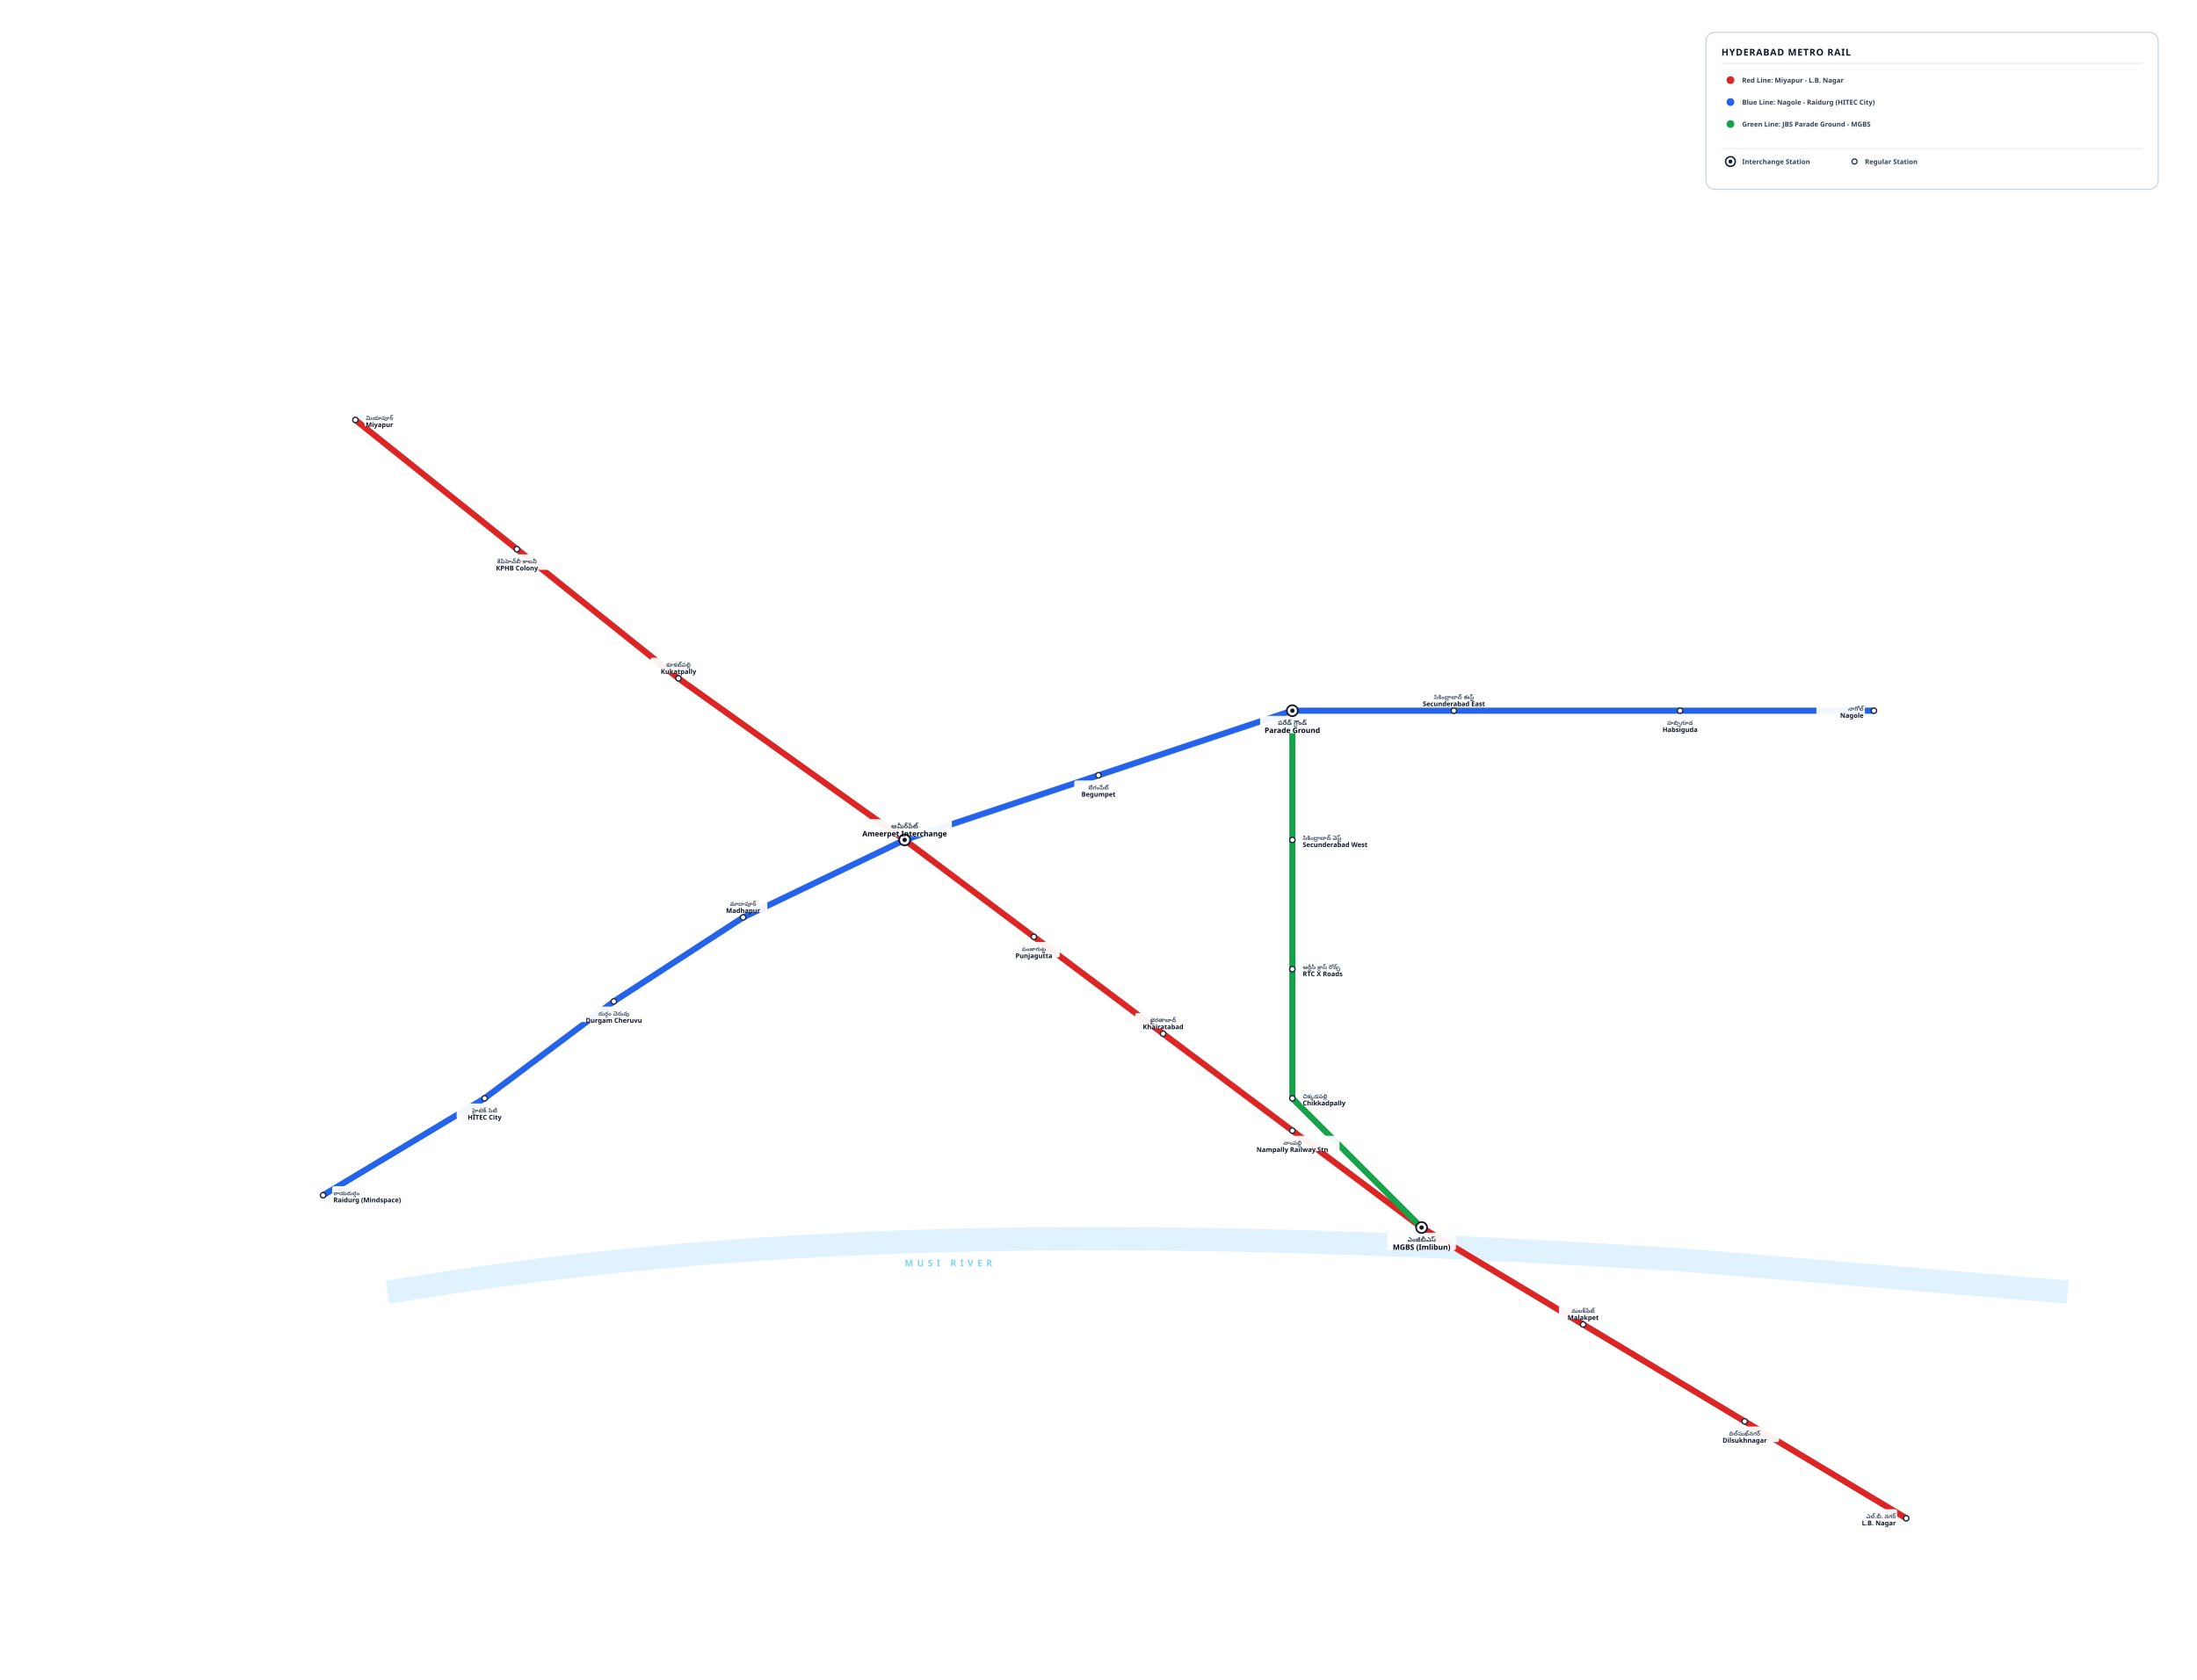
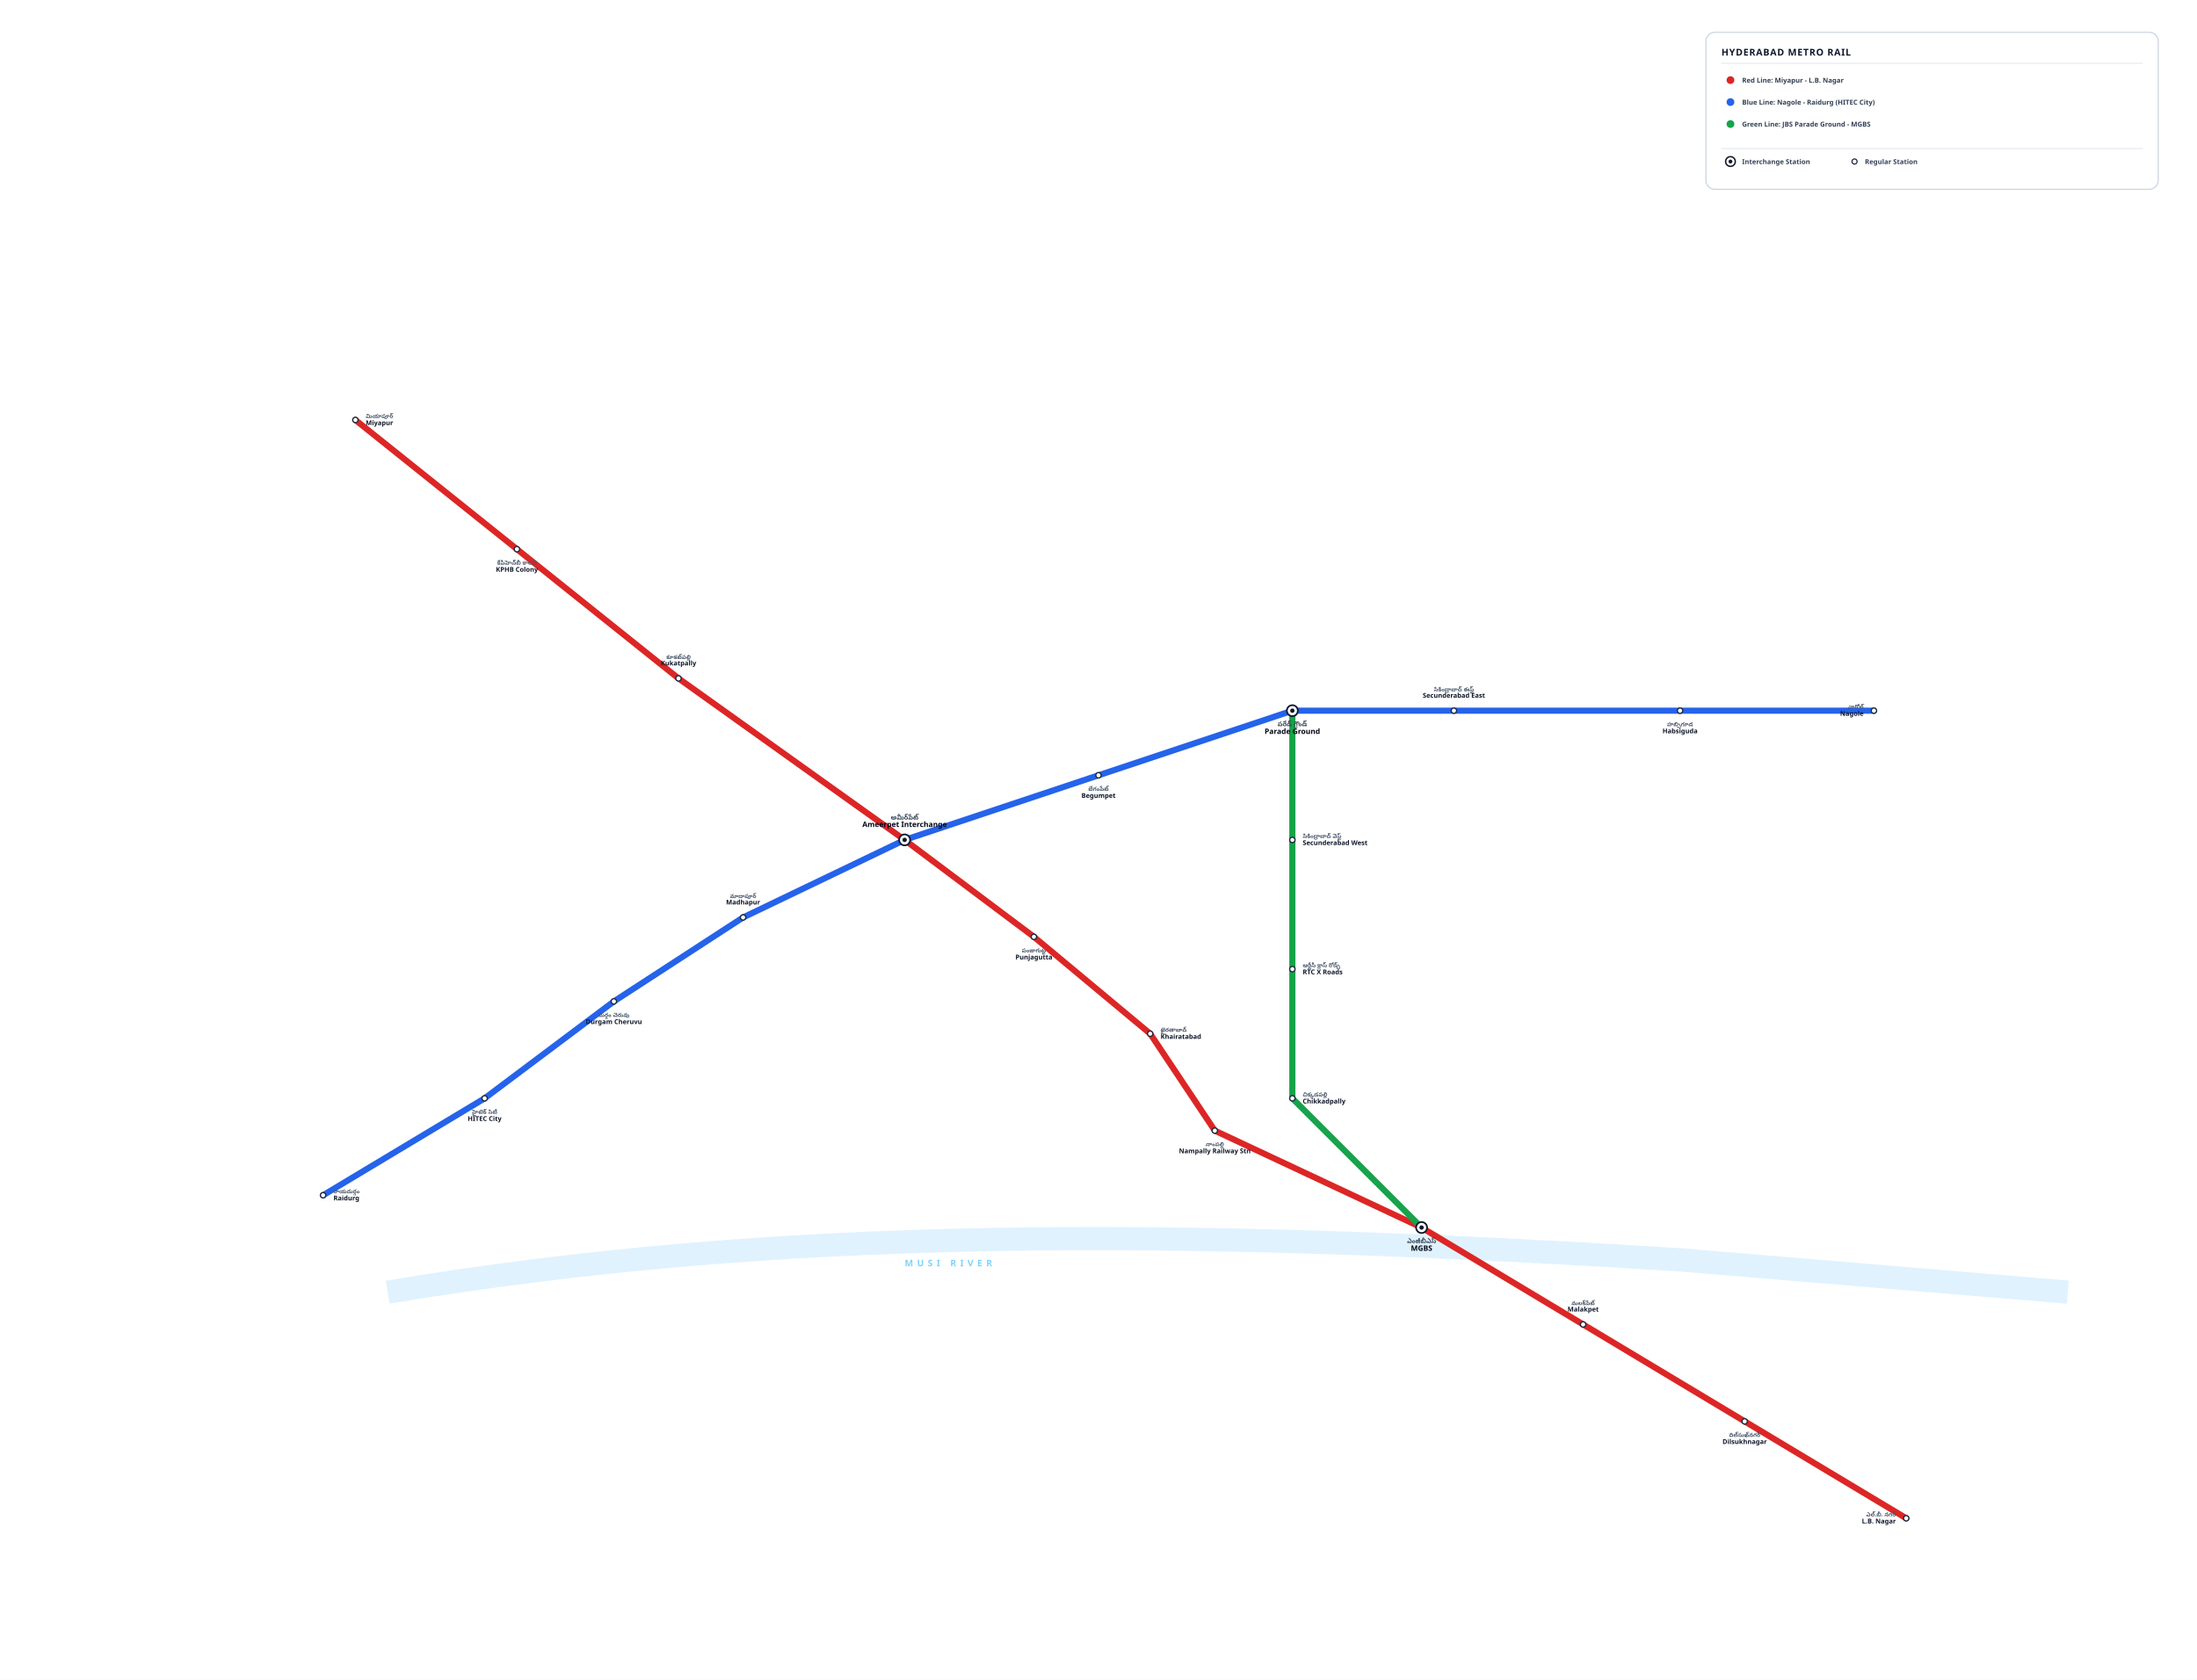
<svg xmlns="http://www.w3.org/2000/svg" viewBox="0 0 3400 2600" width="100%" height="100%">
  <rect width="3400" height="2600" fill="#FFFFFF" />
  <path d="M 600 2000 C 1200 1900, 1800 1900, 2600 1950 L 3200 2000" fill="none" stroke="#E0F2FE" stroke-width="36" />
  <text x="1400" y="1960" font-family="sans-serif" font-size="14" font-weight="800" fill="#7DD3FC" letter-spacing="6">MUSI RIVER</text>
  <g stroke-linecap="round" stroke-linejoin="round">
-     <path d="M 550 650 L 800 850 L 1050 1050 L 1400 1300 L 1600 1450 L 1800 1600 L 2000 1750 L 2200 1900 L 2450 2050 L 2700 2200 L 2950 2350" fill="none" stroke="#DC2626" stroke-width="9.5" />
+     <path d="M 550 650 L 800 850 L 1050 1050 L 1400 1300 L 1600 1450 L 1780 1600 L 1880 1750 L 2200 1900 L 2450 2050 L 2700 2200 L 2950 2350" fill="none" stroke="#DC2626" stroke-width="9.5" />
    <path d="M 500 1850 L 750 1700 L 950 1550 L 1150 1420 L 1400 1300 L 1700 1200 L 2000 1100 L 2250 1100 L 2600 1100 L 2900 1100" fill="none" stroke="#2563EB" stroke-width="9.5" />
    <path d="M 2000 1100 L 2000 1300 L 2000 1500 L 2000 1700 L 2200 1900" fill="none" stroke="#16A34A" stroke-width="9.5" />
  </g>
  <g id="stations-layer">
-     <rect x="564.0" y="636.0" width="75.0" height="24.0" rx="3" ry="3" fill="#FFFFFF" fill-opacity="0.94" />
    <circle cx="550" cy="650" r="4.2" fill="#FFFFFF" stroke="#1E293B" stroke-width="2" />
    <g>
-       <text x="566.0" y="650.0" text-anchor="start" font-family="sans-serif" font-size="8.8" font-weight="600" fill="#475569">మియాపూర్</text>
-       <text x="566.0" y="661.0" text-anchor="start" font-family="sans-serif" font-size="10.2" font-weight="bold" fill="#0F172A">Miyapur</text>
+       <text x="566.0" y="647.0" text-anchor="start" font-family="sans-serif" font-size="8.8" font-weight="600" fill="#475569">మియాపూర్</text>
+       <text x="566.0" y="658.0" text-anchor="start" font-family="sans-serif" font-size="10.2" font-weight="bold" fill="#0F172A">Miyapur</text>
    </g>
-     <rect x="736.9" y="858.0" width="126.2" height="24.0" rx="3" ry="3" fill="#FFFFFF" fill-opacity="0.94" />
    <circle cx="800" cy="850" r="4.2" fill="#FFFFFF" stroke="#1E293B" stroke-width="2" />
    <g>
-       <text x="800.0" y="872.0" text-anchor="middle" font-family="sans-serif" font-size="8.8" font-weight="600" fill="#475569">కేపీహెచ్‌బీ కాలనీ</text>
-       <text x="800.0" y="883.0" text-anchor="middle" font-family="sans-serif" font-size="10.2" font-weight="bold" fill="#0F172A">KPHB Colony</text>
+       <text x="800.0" y="874.0" text-anchor="middle" font-family="sans-serif" font-size="8.8" font-weight="600" fill="#475569">కేపీహెచ్‌బీ కాలనీ</text>
+       <text x="800.0" y="885.0" text-anchor="middle" font-family="sans-serif" font-size="10.2" font-weight="bold" fill="#0F172A">KPHB Colony</text>
    </g>
-     <rect x="1006.7" y="1018.0" width="86.6" height="24.0" rx="3" ry="3" fill="#FFFFFF" fill-opacity="0.94" />
    <circle cx="1050" cy="1050" r="4.2" fill="#FFFFFF" stroke="#1E293B" stroke-width="2" />
    <g>
-       <text x="1050.0" y="1032.0" text-anchor="middle" font-family="sans-serif" font-size="8.8" font-weight="600" fill="#475569">కూకట్‌పల్లి</text>
-       <text x="1050.0" y="1043.0" text-anchor="middle" font-family="sans-serif" font-size="10.2" font-weight="bold" fill="#0F172A">Kukatpally</text>
+       <text x="1050.0" y="1020.0" text-anchor="middle" font-family="sans-serif" font-size="8.8" font-weight="600" fill="#475569">కూకట్‌పల్లి</text>
+       <text x="1050.0" y="1030.0" text-anchor="middle" font-family="sans-serif" font-size="10.2" font-weight="bold" fill="#0F172A">Kukatpally</text>
    </g>
-     <rect x="1950.1" y="1108.0" width="99.8" height="27.0" rx="3" ry="3" fill="#FFFFFF" fill-opacity="0.94" />
    <circle cx="2000" cy="1100" r="8.5" fill="#FFFFFF" stroke="#0F172A" stroke-width="2.6" />
    <circle cx="2000" cy="1100" r="3.4" fill="#0F172A" />
    <g>
-       <text x="2000.0" y="1122.0" text-anchor="middle" font-family="sans-serif" font-size="9.8" font-weight="bold" fill="#334155">పరేడ్ గ్రౌండ్</text>
-       <text x="2000.0" y="1134.5" text-anchor="middle" font-family="sans-serif" font-size="11.5" font-weight="900" fill="#020617">Parade Ground</text>
+       <text x="2000.0" y="1124.0" text-anchor="middle" font-family="sans-serif" font-size="10" font-weight="bold" fill="#334155">పరేడ్ గ్రౌండ్</text>
+       <text x="2000.0" y="1136.0" text-anchor="middle" font-family="sans-serif" font-size="11.5" font-weight="900" fill="#020617">Parade Ground</text>
    </g>
-     <rect x="2180.3" y="1068.0" width="139.4" height="24.0" rx="3" ry="3" fill="#FFFFFF" fill-opacity="0.94" />
    <circle cx="2250" cy="1100" r="4.2" fill="#FFFFFF" stroke="#1E293B" stroke-width="2" />
    <g>
-       <text x="2250.0" y="1082.0" text-anchor="middle" font-family="sans-serif" font-size="8.8" font-weight="600" fill="#475569">సికింద్రాబాద్ ఈస్ట్</text>
-       <text x="2250.0" y="1093.0" text-anchor="middle" font-family="sans-serif" font-size="10.2" font-weight="bold" fill="#0F172A">Secunderabad East</text>
+       <text x="2250.0" y="1070.0" text-anchor="middle" font-family="sans-serif" font-size="8.8" font-weight="600" fill="#475569">సికింద్రాబాద్ ఈస్ట్</text>
+       <text x="2250.0" y="1080.0" text-anchor="middle" font-family="sans-serif" font-size="10.2" font-weight="bold" fill="#0F172A">Secunderabad East</text>
    </g>
-     <rect x="2562.5" y="1108.0" width="75.0" height="24.0" rx="3" ry="3" fill="#FFFFFF" fill-opacity="0.94" />
    <circle cx="2600" cy="1100" r="4.2" fill="#FFFFFF" stroke="#1E293B" stroke-width="2" />
    <g>
-       <text x="2600.0" y="1122.0" text-anchor="middle" font-family="sans-serif" font-size="8.8" font-weight="600" fill="#475569">హబ్సిగూడ</text>
-       <text x="2600.0" y="1133.0" text-anchor="middle" font-family="sans-serif" font-size="10.2" font-weight="bold" fill="#0F172A">Habsiguda</text>
+       <text x="2600.0" y="1124.0" text-anchor="middle" font-family="sans-serif" font-size="8.8" font-weight="600" fill="#475569">హబ్సిగూడ</text>
+       <text x="2600.0" y="1135.0" text-anchor="middle" font-family="sans-serif" font-size="10.2" font-weight="bold" fill="#0F172A">Habsiguda</text>
    </g>
-     <rect x="2811.0" y="1086.0" width="75.0" height="24.0" rx="3" ry="3" fill="#FFFFFF" fill-opacity="0.94" />
    <circle cx="2900" cy="1100" r="4.2" fill="#FFFFFF" stroke="#1E293B" stroke-width="2" />
    <g>
-       <text x="2884.0" y="1100.0" text-anchor="end" font-family="sans-serif" font-size="8.8" font-weight="600" fill="#475569">నాగోల్</text>
-       <text x="2884.0" y="1111.0" text-anchor="end" font-family="sans-serif" font-size="10.2" font-weight="bold" fill="#0F172A">Nagole</text>
+       <text x="2884.0" y="1097.0" text-anchor="end" font-family="sans-serif" font-size="8.8" font-weight="600" fill="#475569">నాగోల్</text>
+       <text x="2884.0" y="1108.0" text-anchor="end" font-family="sans-serif" font-size="10.2" font-weight="bold" fill="#0F172A">Nagole</text>
    </g>
-     <rect x="1662.5" y="1208.0" width="75.0" height="24.0" rx="3" ry="3" fill="#FFFFFF" fill-opacity="0.94" />
    <circle cx="1700" cy="1200" r="4.2" fill="#FFFFFF" stroke="#1E293B" stroke-width="2" />
    <g>
-       <text x="1700.0" y="1222.0" text-anchor="middle" font-family="sans-serif" font-size="8.8" font-weight="600" fill="#475569">బేగంపేట్</text>
-       <text x="1700.0" y="1233.0" text-anchor="middle" font-family="sans-serif" font-size="10.2" font-weight="bold" fill="#0F172A">Begumpet</text>
+       <text x="1700.0" y="1224.0" text-anchor="middle" font-family="sans-serif" font-size="8.8" font-weight="600" fill="#475569">బేగంపేట్</text>
+       <text x="1700.0" y="1235.0" text-anchor="middle" font-family="sans-serif" font-size="10.2" font-weight="bold" fill="#0F172A">Begumpet</text>
    </g>
-     <rect x="1327.0" y="1268.0" width="146.0" height="27.0" rx="3" ry="3" fill="#FFFFFF" fill-opacity="0.94" />
    <circle cx="1400" cy="1300" r="8.5" fill="#FFFFFF" stroke="#0F172A" stroke-width="2.6" />
    <circle cx="1400" cy="1300" r="3.4" fill="#0F172A" />
    <g>
-       <text x="1400.0" y="1282.0" text-anchor="middle" font-family="sans-serif" font-size="9.8" font-weight="bold" fill="#334155">అమీర్‌పేట్</text>
-       <text x="1400.0" y="1294.5" text-anchor="middle" font-family="sans-serif" font-size="11.5" font-weight="900" fill="#020617">Ameerpet Interchange</text>
+       <text x="1400.0" y="1268.5" text-anchor="middle" font-family="sans-serif" font-size="10" font-weight="bold" fill="#334155">అమీర్‌పేట్</text>
+       <text x="1400.0" y="1280.0" text-anchor="middle" font-family="sans-serif" font-size="11.5" font-weight="900" fill="#020617">Ameerpet Interchange</text>
    </g>
-     <rect x="2014.0" y="1286.0" width="146.0" height="24.0" rx="3" ry="3" fill="#FFFFFF" fill-opacity="0.94" />
    <circle cx="2000" cy="1300" r="4.2" fill="#FFFFFF" stroke="#1E293B" stroke-width="2" />
    <g>
-       <text x="2016.0" y="1300.0" text-anchor="start" font-family="sans-serif" font-size="8.8" font-weight="600" fill="#475569">సికింద్రాబాద్ వెస్ట్</text>
-       <text x="2016.0" y="1311.0" text-anchor="start" font-family="sans-serif" font-size="10.2" font-weight="bold" fill="#0F172A">Secunderabad West</text>
+       <text x="2016.0" y="1297.0" text-anchor="start" font-family="sans-serif" font-size="8.8" font-weight="600" fill="#475569">సికింద్రాబాద్ వెస్ట్</text>
+       <text x="2016.0" y="1308.0" text-anchor="start" font-family="sans-serif" font-size="10.2" font-weight="bold" fill="#0F172A">Secunderabad West</text>
    </g>
-     <rect x="1112.5" y="1388.0" width="75.0" height="24.0" rx="3" ry="3" fill="#FFFFFF" fill-opacity="0.94" />
    <circle cx="1150" cy="1420" r="4.2" fill="#FFFFFF" stroke="#1E293B" stroke-width="2" />
    <g>
-       <text x="1150.0" y="1402.0" text-anchor="middle" font-family="sans-serif" font-size="8.8" font-weight="600" fill="#475569">మాదాపూర్</text>
-       <text x="1150.0" y="1413.0" text-anchor="middle" font-family="sans-serif" font-size="10.2" font-weight="bold" fill="#0F172A">Madhapur</text>
+       <text x="1150.0" y="1390.0" text-anchor="middle" font-family="sans-serif" font-size="8.8" font-weight="600" fill="#475569">మాదాపూర్</text>
+       <text x="1150.0" y="1400.0" text-anchor="middle" font-family="sans-serif" font-size="10.2" font-weight="bold" fill="#0F172A">Madhapur</text>
    </g>
-     <rect x="1560.0" y="1458.0" width="80.0" height="24.0" rx="3" ry="3" fill="#FFFFFF" fill-opacity="0.94" />
    <circle cx="1600" cy="1450" r="4.2" fill="#FFFFFF" stroke="#1E293B" stroke-width="2" />
    <g>
-       <text x="1600.0" y="1472.0" text-anchor="middle" font-family="sans-serif" font-size="8.8" font-weight="600" fill="#475569">పంజాగుట్ట</text>
-       <text x="1600.0" y="1483.0" text-anchor="middle" font-family="sans-serif" font-size="10.2" font-weight="bold" fill="#0F172A">Punjagutta</text>
+       <text x="1600.0" y="1474.0" text-anchor="middle" font-family="sans-serif" font-size="8.8" font-weight="600" fill="#475569">పంజాగుట్ట</text>
+       <text x="1600.0" y="1485.0" text-anchor="middle" font-family="sans-serif" font-size="10.2" font-weight="bold" fill="#0F172A">Punjagutta</text>
    </g>
-     <rect x="2014.0" y="1486.0" width="152.6" height="24.0" rx="3" ry="3" fill="#FFFFFF" fill-opacity="0.94" />
    <circle cx="2000" cy="1500" r="4.2" fill="#FFFFFF" stroke="#1E293B" stroke-width="2" />
    <g>
-       <text x="2016.0" y="1500.0" text-anchor="start" font-family="sans-serif" font-size="8.8" font-weight="600" fill="#475569">ఆర్టీసీ క్రాస్ రోడ్స్</text>
-       <text x="2016.0" y="1511.0" text-anchor="start" font-family="sans-serif" font-size="10.2" font-weight="bold" fill="#0F172A">RTC X Roads</text>
+       <text x="2016.0" y="1497.0" text-anchor="start" font-family="sans-serif" font-size="8.8" font-weight="600" fill="#475569">ఆర్టీసీ క్రాస్ రోడ్స్</text>
+       <text x="2016.0" y="1508.0" text-anchor="start" font-family="sans-serif" font-size="10.2" font-weight="bold" fill="#0F172A">RTC X Roads</text>
    </g>
-     <rect x="896.8" y="1558.0" width="106.4" height="24.0" rx="3" ry="3" fill="#FFFFFF" fill-opacity="0.94" />
    <circle cx="950" cy="1550" r="4.2" fill="#FFFFFF" stroke="#1E293B" stroke-width="2" />
    <g>
-       <text x="950.0" y="1572.0" text-anchor="middle" font-family="sans-serif" font-size="8.8" font-weight="600" fill="#475569">దుర్గం చెరువు</text>
-       <text x="950.0" y="1583.0" text-anchor="middle" font-family="sans-serif" font-size="10.2" font-weight="bold" fill="#0F172A">Durgam Cheruvu</text>
+       <text x="950.0" y="1574.0" text-anchor="middle" font-family="sans-serif" font-size="8.8" font-weight="600" fill="#475569">దుర్గం చెరువు</text>
+       <text x="950.0" y="1585.0" text-anchor="middle" font-family="sans-serif" font-size="10.2" font-weight="bold" fill="#0F172A">Durgam Cheruvu</text>
    </g>
-     <rect x="1756.7" y="1568.0" width="86.6" height="24.0" rx="3" ry="3" fill="#FFFFFF" fill-opacity="0.94" />
-     <circle cx="1800" cy="1600" r="4.2" fill="#FFFFFF" stroke="#1E293B" stroke-width="2" />
+     <circle cx="1780" cy="1600" r="4.2" fill="#FFFFFF" stroke="#1E293B" stroke-width="2" />
    <g>
-       <text x="1800.0" y="1582.0" text-anchor="middle" font-family="sans-serif" font-size="8.8" font-weight="600" fill="#475569">ఖైరతాబాద్</text>
-       <text x="1800.0" y="1593.0" text-anchor="middle" font-family="sans-serif" font-size="10.2" font-weight="bold" fill="#0F172A">Khairatabad</text>
+       <text x="1796.0" y="1597.0" text-anchor="start" font-family="sans-serif" font-size="8.8" font-weight="600" fill="#475569">ఖైరతాబాద్</text>
+       <text x="1796.0" y="1608.0" text-anchor="start" font-family="sans-serif" font-size="10.2" font-weight="bold" fill="#0F172A">Khairatabad</text>
    </g>
-     <rect x="706.7" y="1708.0" width="86.6" height="24.0" rx="3" ry="3" fill="#FFFFFF" fill-opacity="0.94" />
    <circle cx="750" cy="1700" r="4.2" fill="#FFFFFF" stroke="#1E293B" stroke-width="2" />
    <g>
-       <text x="750.0" y="1722.0" text-anchor="middle" font-family="sans-serif" font-size="8.8" font-weight="600" fill="#475569">హైటెక్ సిటీ</text>
-       <text x="750.0" y="1733.0" text-anchor="middle" font-family="sans-serif" font-size="10.2" font-weight="bold" fill="#0F172A">HITEC City</text>
+       <text x="750.0" y="1724.0" text-anchor="middle" font-family="sans-serif" font-size="8.8" font-weight="600" fill="#475569">హైటెక్ సిటీ</text>
+       <text x="750.0" y="1735.0" text-anchor="middle" font-family="sans-serif" font-size="10.2" font-weight="bold" fill="#0F172A">HITEC City</text>
    </g>
-     <rect x="2014.0" y="1686.0" width="93.2" height="24.0" rx="3" ry="3" fill="#FFFFFF" fill-opacity="0.94" />
    <circle cx="2000" cy="1700" r="4.2" fill="#FFFFFF" stroke="#1E293B" stroke-width="2" />
    <g>
-       <text x="2016.0" y="1700.0" text-anchor="start" font-family="sans-serif" font-size="8.8" font-weight="600" fill="#475569">చిక్కడపల్లి</text>
-       <text x="2016.0" y="1711.0" text-anchor="start" font-family="sans-serif" font-size="10.2" font-weight="bold" fill="#0F172A">Chikkadpally</text>
+       <text x="2016.0" y="1697.0" text-anchor="start" font-family="sans-serif" font-size="8.8" font-weight="600" fill="#475569">చిక్కడపల్లి</text>
+       <text x="2016.0" y="1708.0" text-anchor="start" font-family="sans-serif" font-size="10.2" font-weight="bold" fill="#0F172A">Chikkadpally</text>
    </g>
-     <rect x="1927.0" y="1758.0" width="146.0" height="24.0" rx="3" ry="3" fill="#FFFFFF" fill-opacity="0.94" />
-     <circle cx="2000" cy="1750" r="4.2" fill="#FFFFFF" stroke="#1E293B" stroke-width="2" />
+     <circle cx="1880" cy="1750" r="4.2" fill="#FFFFFF" stroke="#1E293B" stroke-width="2" />
    <g>
-       <text x="2000.0" y="1772.0" text-anchor="middle" font-family="sans-serif" font-size="8.8" font-weight="600" fill="#475569">నాంపల్లి</text>
-       <text x="2000.0" y="1783.0" text-anchor="middle" font-family="sans-serif" font-size="10.2" font-weight="bold" fill="#0F172A">Nampally Railway Stn</text>
+       <text x="1880.0" y="1774.0" text-anchor="middle" font-family="sans-serif" font-size="8.8" font-weight="600" fill="#475569">నాంపల్లి</text>
+       <text x="1880.0" y="1785.0" text-anchor="middle" font-family="sans-serif" font-size="10.2" font-weight="bold" fill="#0F172A">Nampally Railway Stn</text>
    </g>
-     <rect x="514.0" y="1836.0" width="139.4" height="24.0" rx="3" ry="3" fill="#FFFFFF" fill-opacity="0.94" />
    <circle cx="500" cy="1850" r="4.2" fill="#FFFFFF" stroke="#1E293B" stroke-width="2" />
    <g>
-       <text x="516.0" y="1850.0" text-anchor="start" font-family="sans-serif" font-size="8.8" font-weight="600" fill="#475569">రాయదుర్గం</text>
-       <text x="516.0" y="1861.0" text-anchor="start" font-family="sans-serif" font-size="10.2" font-weight="bold" fill="#0F172A">Raidurg (Mindspace)</text>
+       <text x="516.0" y="1847.0" text-anchor="start" font-family="sans-serif" font-size="8.8" font-weight="600" fill="#475569">రాయదుర్గం</text>
+       <text x="516.0" y="1858.0" text-anchor="start" font-family="sans-serif" font-size="10.2" font-weight="bold" fill="#0F172A">Raidurg</text>
    </g>
-     <rect x="2146.8" y="1908.0" width="106.4" height="27.0" rx="3" ry="3" fill="#FFFFFF" fill-opacity="0.94" />
    <circle cx="2200" cy="1900" r="8.5" fill="#FFFFFF" stroke="#0F172A" stroke-width="2.6" />
    <circle cx="2200" cy="1900" r="3.4" fill="#0F172A" />
    <g>
-       <text x="2200.0" y="1922.0" text-anchor="middle" font-family="sans-serif" font-size="9.8" font-weight="bold" fill="#334155">ఎంజీబీఎస్</text>
-       <text x="2200.0" y="1934.5" text-anchor="middle" font-family="sans-serif" font-size="11.5" font-weight="900" fill="#020617">MGBS (Imlibun)</text>
+       <text x="2200.0" y="1924.0" text-anchor="middle" font-family="sans-serif" font-size="10" font-weight="bold" fill="#334155">ఎంజీబీఎస్</text>
+       <text x="2200.0" y="1936.0" text-anchor="middle" font-family="sans-serif" font-size="11.5" font-weight="900" fill="#020617">MGBS</text>
    </g>
-     <rect x="2412.5" y="2018.0" width="75.0" height="24.0" rx="3" ry="3" fill="#FFFFFF" fill-opacity="0.94" />
    <circle cx="2450" cy="2050" r="4.2" fill="#FFFFFF" stroke="#1E293B" stroke-width="2" />
    <g>
-       <text x="2450.0" y="2032.0" text-anchor="middle" font-family="sans-serif" font-size="8.8" font-weight="600" fill="#475569">మలక్‌పేట్</text>
-       <text x="2450.0" y="2043.0" text-anchor="middle" font-family="sans-serif" font-size="10.2" font-weight="bold" fill="#0F172A">Malakpet</text>
+       <text x="2450.0" y="2020.0" text-anchor="middle" font-family="sans-serif" font-size="8.8" font-weight="600" fill="#475569">మలక్‌పేట్</text>
+       <text x="2450.0" y="2030.0" text-anchor="middle" font-family="sans-serif" font-size="10.2" font-weight="bold" fill="#0F172A">Malakpet</text>
    </g>
-     <rect x="2646.8" y="2208.0" width="106.4" height="24.0" rx="3" ry="3" fill="#FFFFFF" fill-opacity="0.94" />
    <circle cx="2700" cy="2200" r="4.2" fill="#FFFFFF" stroke="#1E293B" stroke-width="2" />
    <g>
-       <text x="2700.0" y="2222.0" text-anchor="middle" font-family="sans-serif" font-size="8.8" font-weight="600" fill="#475569">దిల్‌సుఖ్‌నగర్</text>
-       <text x="2700.0" y="2233.0" text-anchor="middle" font-family="sans-serif" font-size="10.2" font-weight="bold" fill="#0F172A">Dilsukhnagar</text>
+       <text x="2700.0" y="2224.0" text-anchor="middle" font-family="sans-serif" font-size="8.8" font-weight="600" fill="#475569">దిల్‌సుఖ్‌నగర్</text>
+       <text x="2700.0" y="2235.0" text-anchor="middle" font-family="sans-serif" font-size="10.2" font-weight="bold" fill="#0F172A">Dilsukhnagar</text>
    </g>
-     <rect x="2842.8" y="2336.0" width="93.2" height="24.0" rx="3" ry="3" fill="#FFFFFF" fill-opacity="0.94" />
    <circle cx="2950" cy="2350" r="4.2" fill="#FFFFFF" stroke="#1E293B" stroke-width="2" />
    <g>
-       <text x="2934.0" y="2350.0" text-anchor="end" font-family="sans-serif" font-size="8.8" font-weight="600" fill="#475569">ఎల్.బీ. నగర్</text>
-       <text x="2934.0" y="2361.0" text-anchor="end" font-family="sans-serif" font-size="10.2" font-weight="bold" fill="#0F172A">L.B. Nagar</text>
+       <text x="2934.0" y="2347.0" text-anchor="end" font-family="sans-serif" font-size="8.8" font-weight="600" fill="#475569">ఎల్.బీ. నగర్</text>
+       <text x="2934.0" y="2358.0" text-anchor="end" font-family="sans-serif" font-size="10.2" font-weight="bold" fill="#0F172A">L.B. Nagar</text>
    </g>
  </g>
  <g transform="translate(2640, 50)">
    <rect width="700" height="243" rx="14" ry="14" fill="#FFFFFF" stroke="#CBD5E1" stroke-width="1.8" />
    <text x="24" y="36" font-family="sans-serif" font-size="14.5" font-weight="bold" fill="#0F172A" letter-spacing="1">HYDERABAD METRO RAIL</text>
    <line x1="24" y1="48" x2="676" y2="48" stroke="#E2E8F0" stroke-width="1.5" />
    <circle cx="38" cy="74" r="6" fill="#DC2626" />
    <text x="56" y="78" font-family="sans-serif" font-size="10.5" font-weight="600" fill="#334155">Red Line: Miyapur - L.B. Nagar</text>
    <circle cx="38" cy="108" r="6" fill="#2563EB" />
    <text x="56" y="112" font-family="sans-serif" font-size="10.5" font-weight="600" fill="#334155">Blue Line: Nagole - Raidurg (HITEC City)</text>
    <circle cx="38" cy="142" r="6" fill="#16A34A" />
    <text x="56" y="146" font-family="sans-serif" font-size="10.5" font-weight="600" fill="#334155">Green Line: JBS Parade Ground - MGBS</text>
    <line x1="24" y1="180" x2="676" y2="180" stroke="#E2E8F0" stroke-width="1.5" />
    <circle cx="38" cy="200" r="7.5" fill="#FFFFFF" stroke="#0F172A" stroke-width="2.2" />
    <circle cx="38" cy="200" r="3" fill="#0F172A" />
    <text x="56" y="204" font-family="sans-serif" font-size="10.5" font-weight="600" fill="#334155">Interchange Station</text>
    <circle cx="230" cy="200" r="4" fill="#FFFFFF" stroke="#1E293B" stroke-width="1.8" />
    <text x="246" y="204" font-family="sans-serif" font-size="10.5" font-weight="600" fill="#334155">Regular Station</text>
  </g>
</svg>
